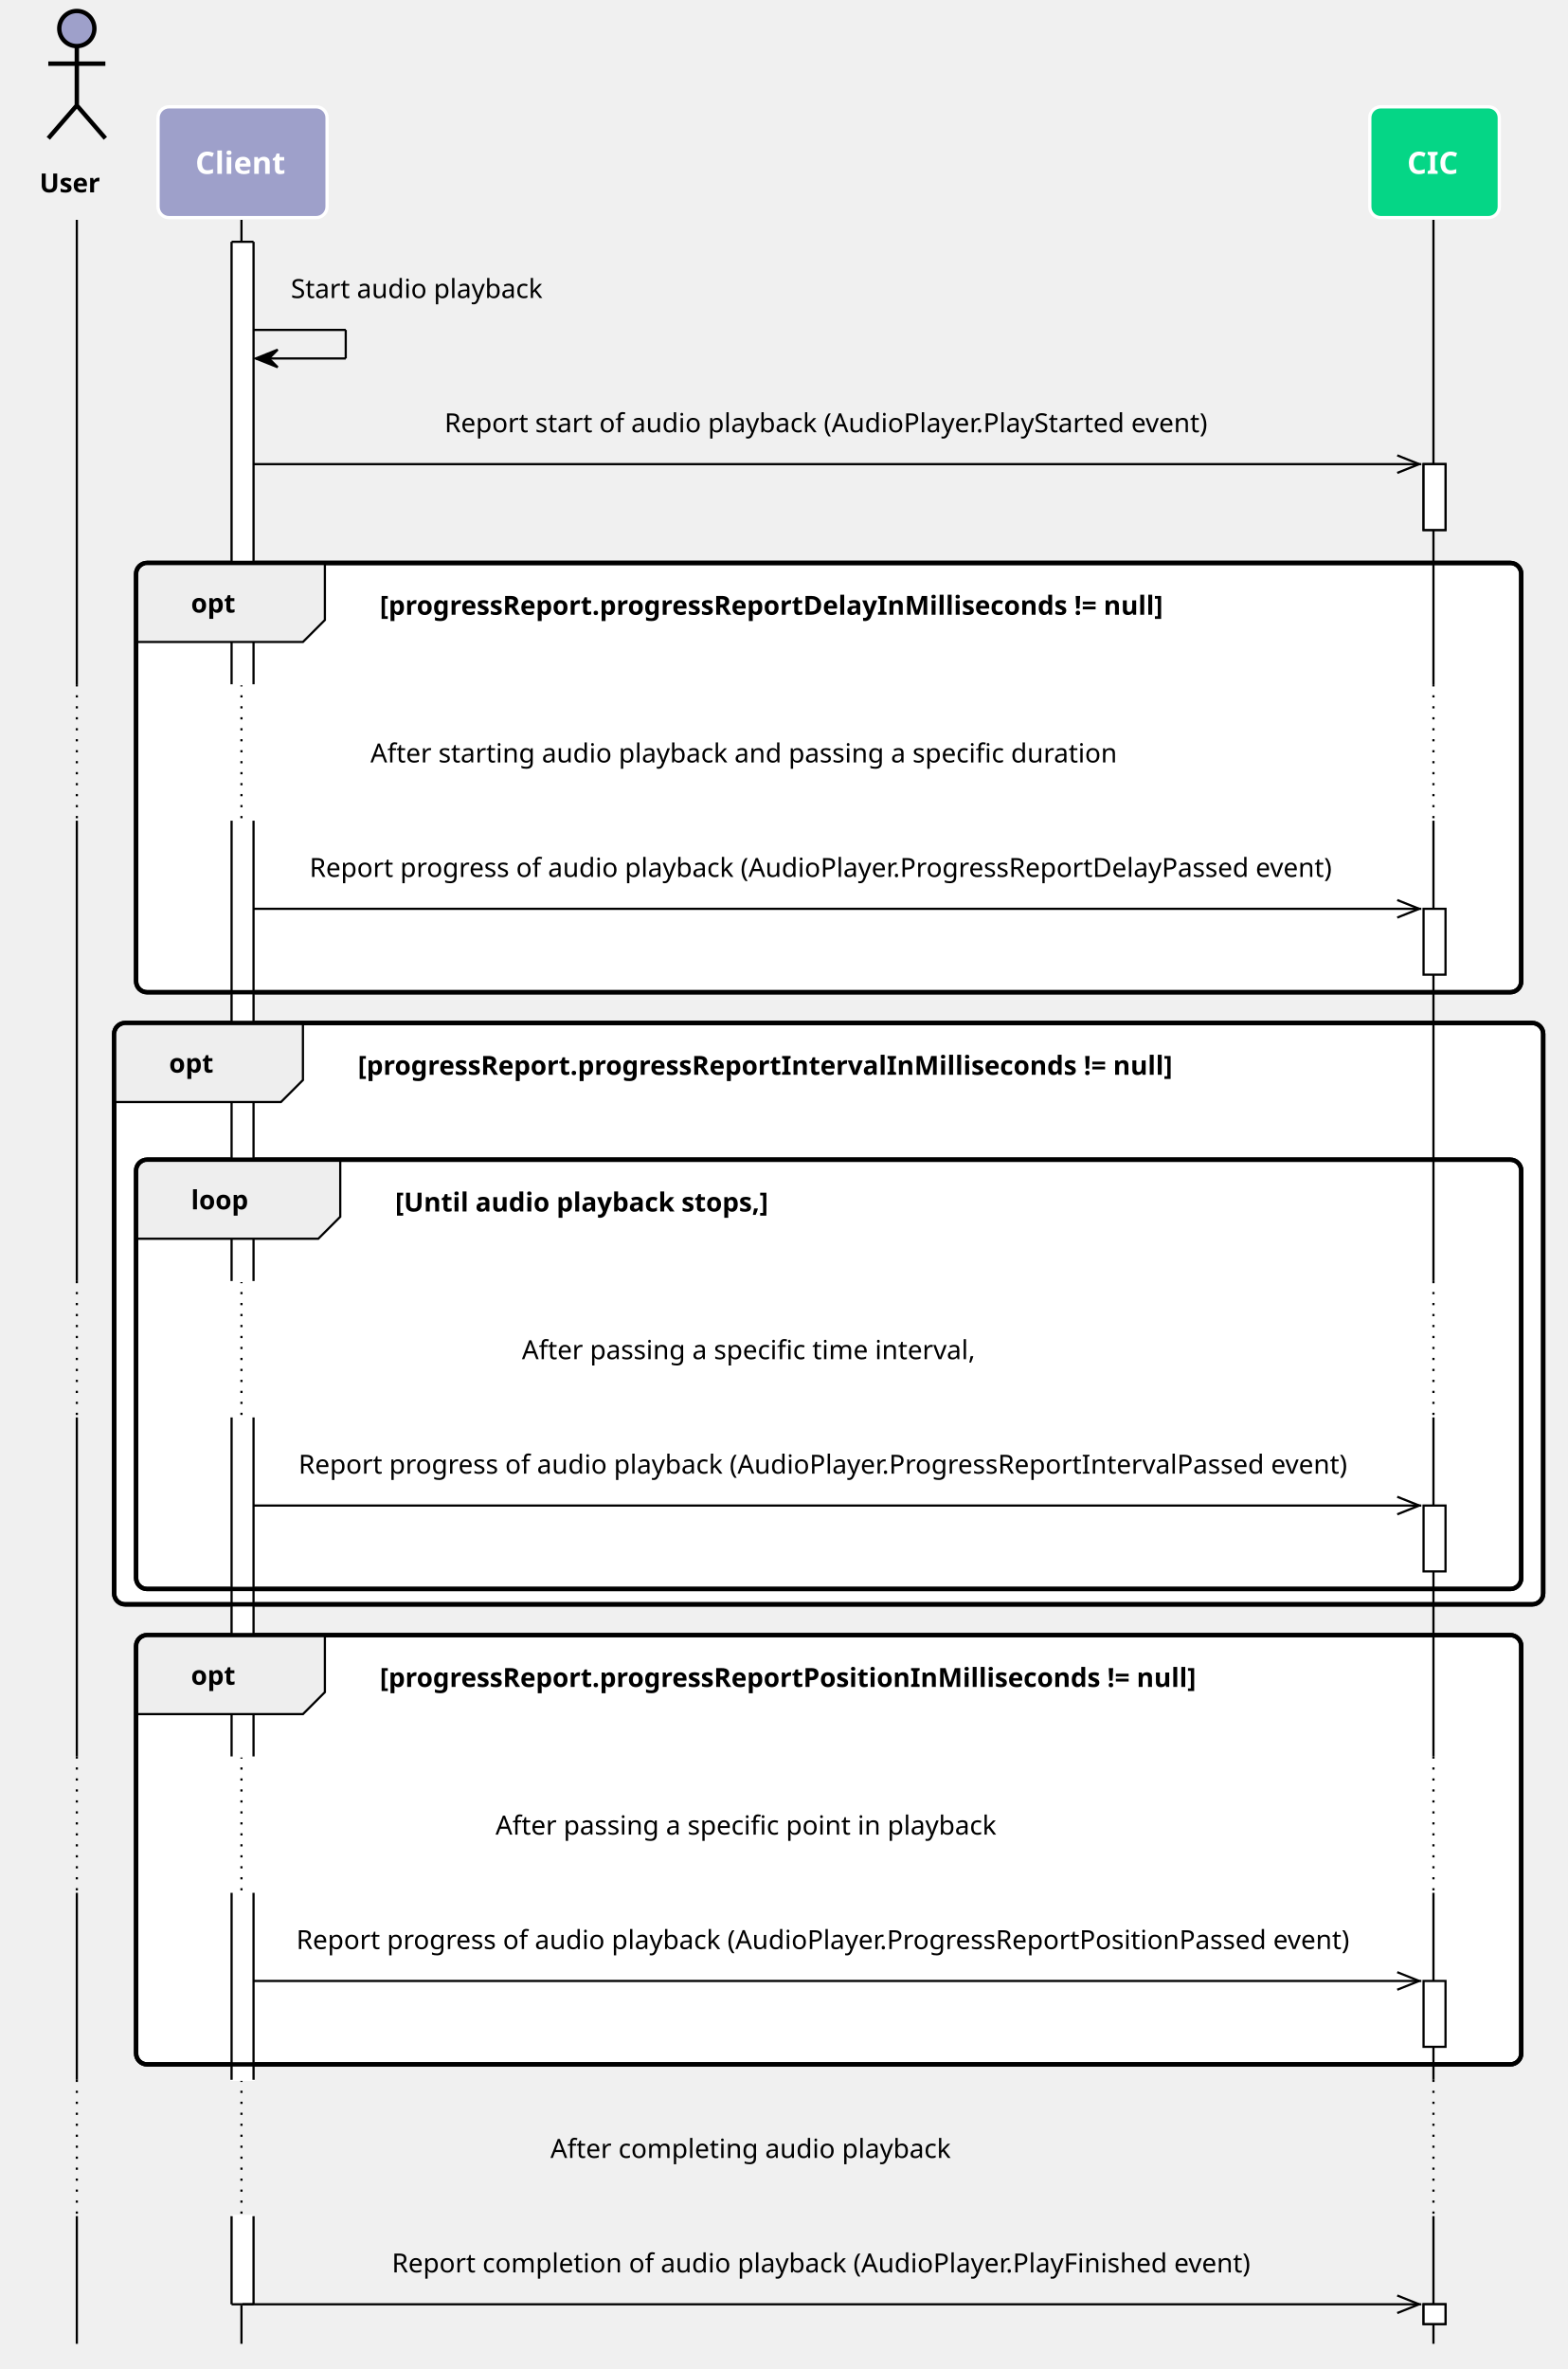
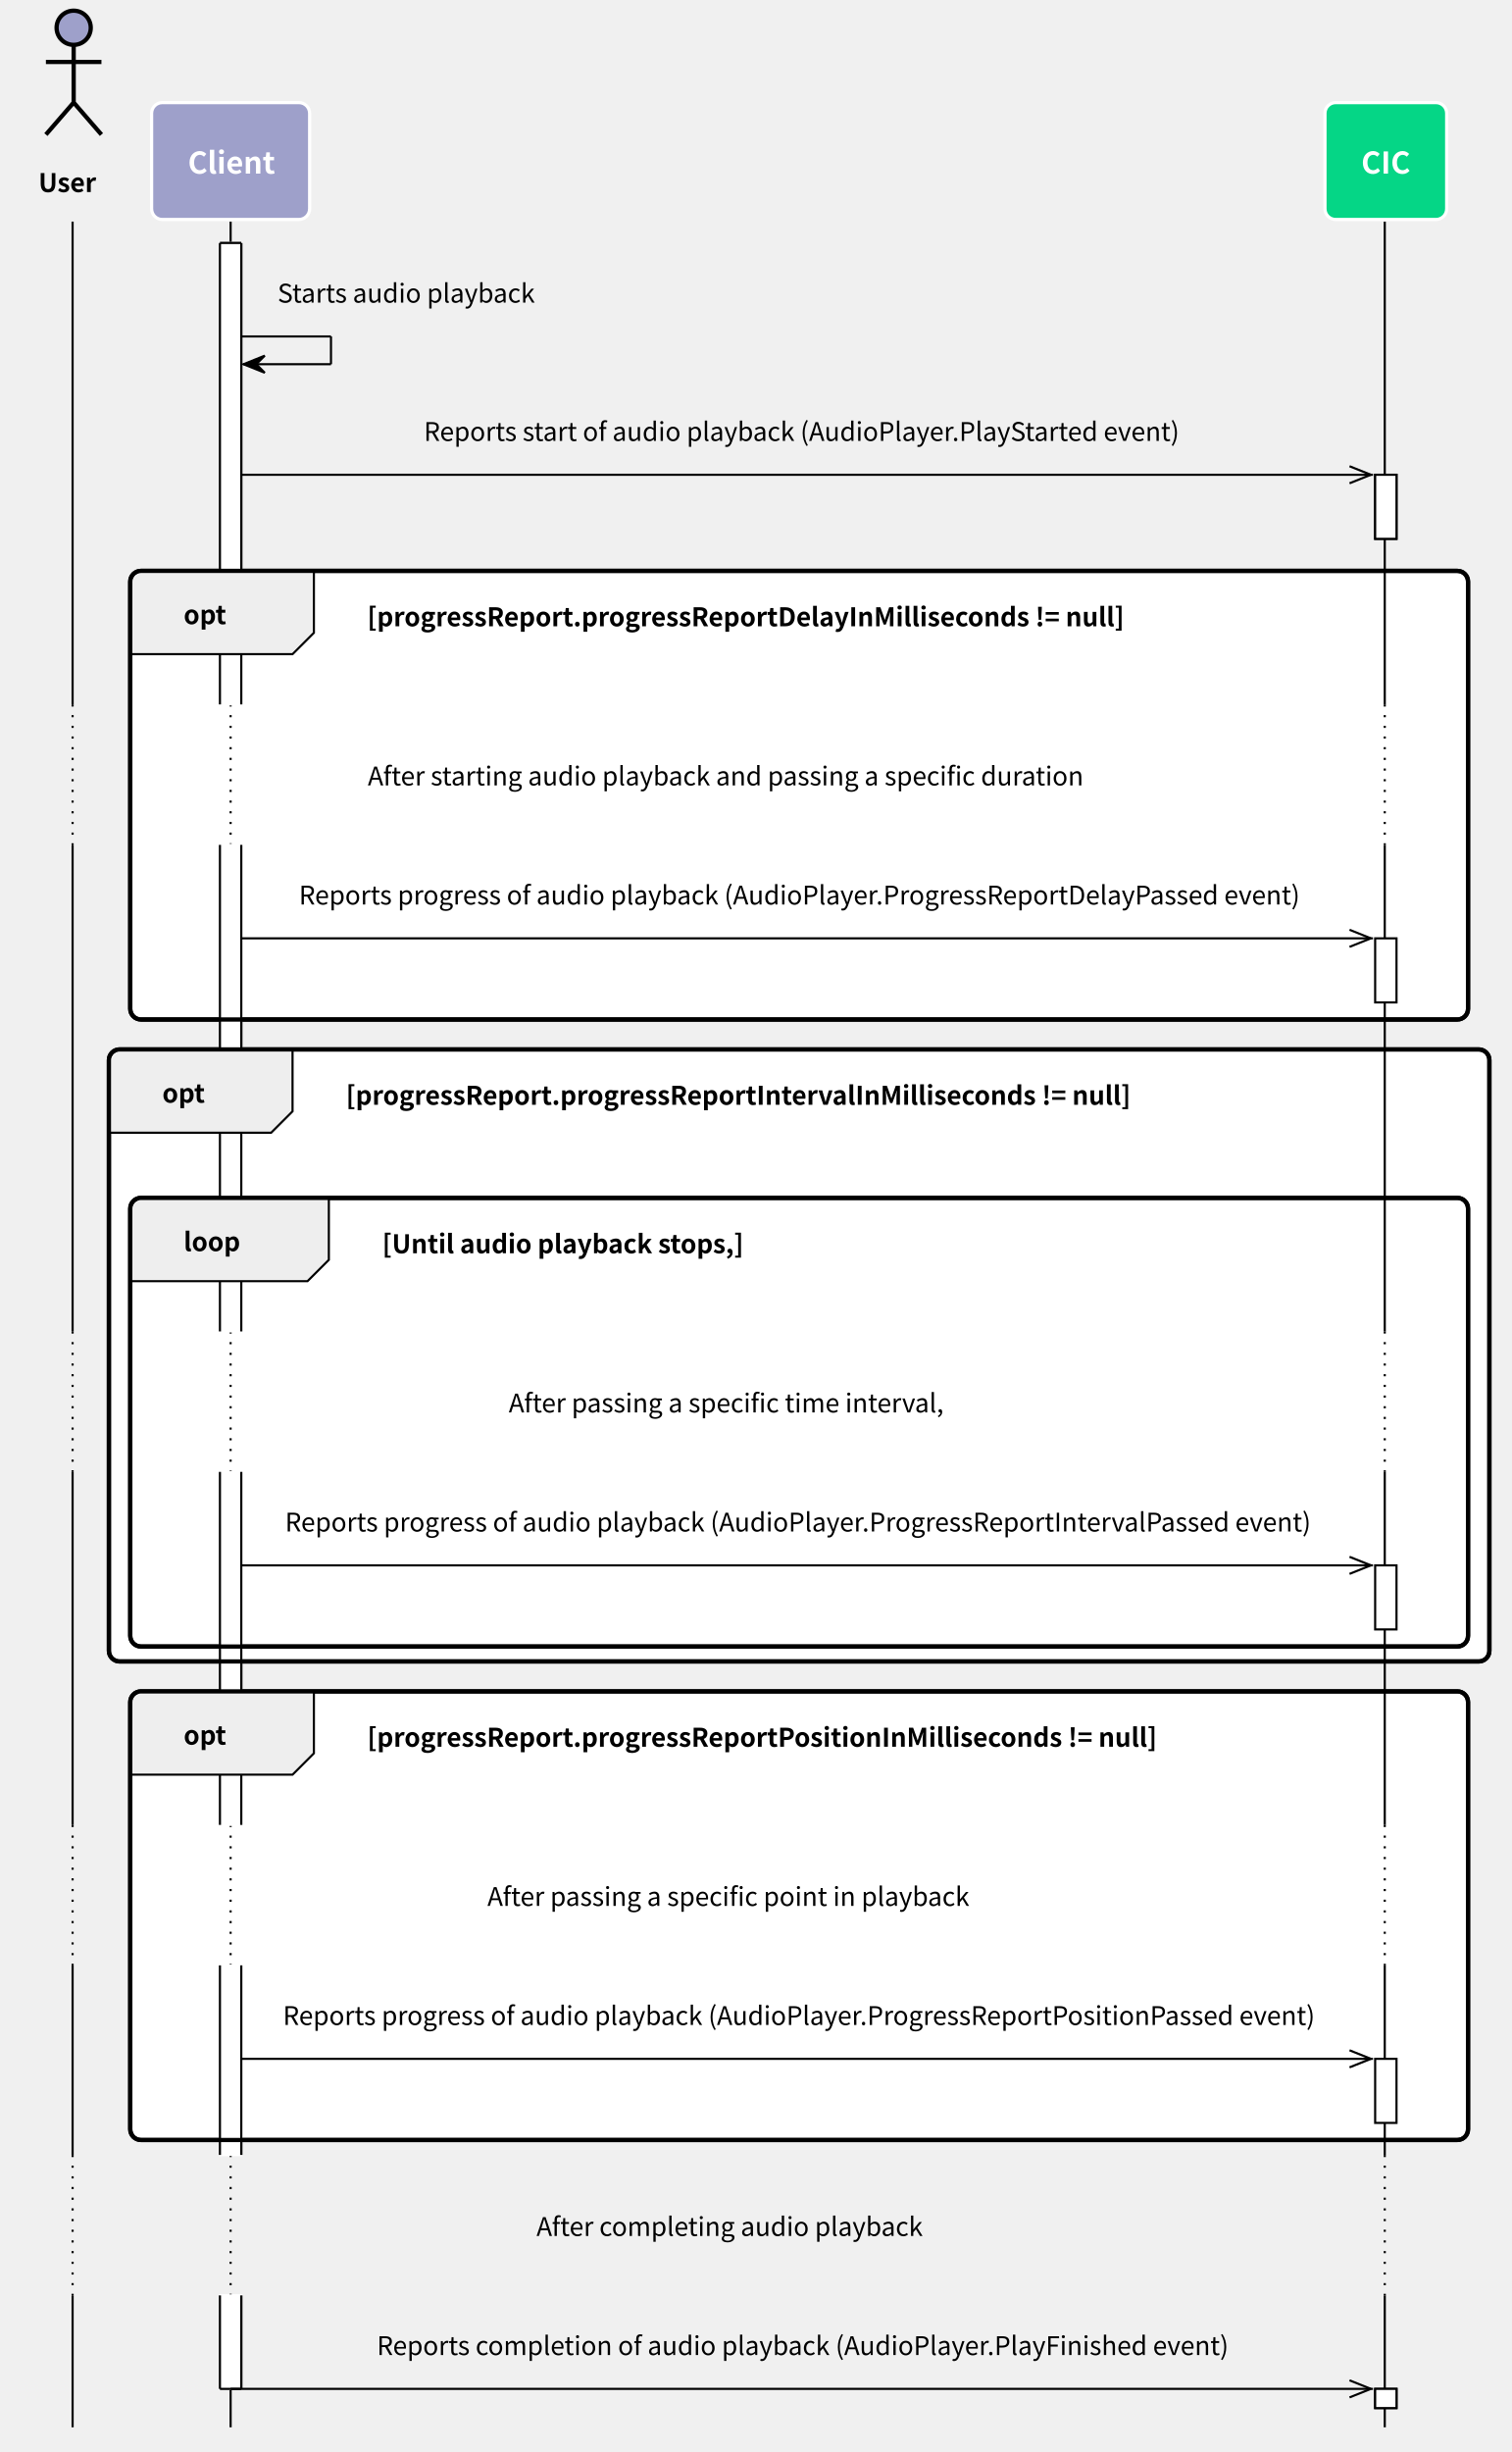
- <svg xmlns="http://www.w3.org/2000/svg" contentScriptType="application/ecmascript" contentStyleType="text/css" height="1079px" preserveAspectRatio="none" style="width:714px;height:1079px;" version="1.1" viewBox="0 0 714 1079" width="714px" zoomAndPan="magnify">
+ <svg xmlns="http://www.w3.org/2000/svg" contentScriptType="application/ecmascript" contentStyleType="text/css" height="1148px" preserveAspectRatio="none" style="width:708px;height:1148px;" version="1.1" viewBox="0 0 708 1148" width="708px" zoomAndPan="magnify">
  <defs />
  <g>
-     <rect fill="#FFFFFF" height="201.531" style="stroke: #FFFFFF; stroke-width: 1.0;" width="10" x="105.5" y="110.133" />
-     <line style="stroke: #000000; stroke-width: 1.0;" x1="105.5" x2="105.5" y1="110.133" y2="311.664" />
-     <line style="stroke: #000000; stroke-width: 1.0;" x1="115.5" x2="115.5" y1="110.133" y2="311.664" />
-     <line style="stroke: #000000; stroke-width: 1.0;" x1="105.5" x2="115.5" y1="110.133" y2="110.133" />
-     <rect fill="#FFFFFF" height="209.664" style="stroke: #FFFFFF; stroke-width: 1.0;" width="10" x="105.5" y="373.797" />
-     <line style="stroke: #000000; stroke-width: 1.0;" x1="105.5" x2="105.5" y1="373.797" y2="583.461" />
-     <line style="stroke: #000000; stroke-width: 1.0;" x1="115.5" x2="115.5" y1="373.797" y2="583.461" />
-     <rect fill="#FFFFFF" height="154.398" style="stroke: #FFFFFF; stroke-width: 1.0;" width="10" x="105.5" y="645.594" />
-     <line style="stroke: #000000; stroke-width: 1.0;" x1="105.5" x2="105.5" y1="645.594" y2="799.992" />
-     <line style="stroke: #000000; stroke-width: 1.0;" x1="115.5" x2="115.5" y1="645.594" y2="799.992" />
-     <rect fill="#FFFFFF" height="85.133" style="stroke: #FFFFFF; stroke-width: 1.0;" width="10" x="105.5" y="862.125" />
-     <line style="stroke: #000000; stroke-width: 1.0;" x1="105.5" x2="105.5" y1="862.125" y2="947.258" />
-     <line style="stroke: #000000; stroke-width: 1.0;" x1="115.5" x2="115.5" y1="862.125" y2="947.258" />
-     <rect fill="#FFFFFF" height="40.133" style="stroke: #FFFFFF; stroke-width: 1.0;" width="10" x="105.5" y="1009.391" />
-     <line style="stroke: #000000; stroke-width: 1.0;" x1="105.5" x2="105.5" y1="1009.391" y2="1049.523" />
-     <line style="stroke: #000000; stroke-width: 1.0;" x1="115.5" x2="115.5" y1="1009.391" y2="1049.523" />
-     <line style="stroke: #000000; stroke-width: 1.0;" x1="105.5" x2="115.5" y1="1049.523" y2="1049.523" />
-     <rect fill="#FFFFFF" height="30" style="stroke: #000000; stroke-width: 1.0;" width="10" x="648.5" y="211.398" />
-     <rect fill="#FFFFFF" height="30" style="stroke: #000000; stroke-width: 1.0;" width="10" x="648.5" y="413.93" />
-     <rect fill="#FFFFFF" height="30" style="stroke: #000000; stroke-width: 1.0;" width="10" x="648.5" y="685.727" />
-     <rect fill="#FFFFFF" height="30" style="stroke: #000000; stroke-width: 1.0;" width="10" x="648.5" y="902.258" />
-     <rect fill="#FFFFFF" height="9" style="stroke: #000000; stroke-width: 1.0;" width="10" x="648.5" y="1049.523" />
-     <rect fill="#FFFFFF" height="195.531" rx="5" ry="5" style="stroke: #000000; stroke-width: 2.0;" width="631" x="62" y="256.398" />
-     <rect fill="#FFFFFF" height="264.797" rx="5" ry="5" style="stroke: #000000; stroke-width: 2.0;" width="651" x="52" y="465.93" />
-     <rect fill="#FFFFFF" height="195.531" rx="5" ry="5" style="stroke: #000000; stroke-width: 2.0;" width="631" x="62" y="528.195" />
-     <rect fill="#FFFFFF" height="195.531" rx="5" ry="5" style="stroke: #000000; stroke-width: 2.0;" width="631" x="62" y="744.727" />
-     <line style="stroke: #000000; stroke-width: 1.0;" x1="35" x2="35" y1="100.133" y2="311.664" />
-     <line style="stroke: #000000; stroke-width: 1.0; stroke-dasharray: 1.0,4.0;" x1="35" x2="35" y1="311.664" y2="373.797" />
-     <line style="stroke: #000000; stroke-width: 1.0;" x1="35" x2="35" y1="373.797" y2="583.461" />
-     <line style="stroke: #000000; stroke-width: 1.0; stroke-dasharray: 1.0,4.0;" x1="35" x2="35" y1="583.461" y2="645.594" />
-     <line style="stroke: #000000; stroke-width: 1.0;" x1="35" x2="35" y1="645.594" y2="799.992" />
-     <line style="stroke: #000000; stroke-width: 1.0; stroke-dasharray: 1.0,4.0;" x1="35" x2="35" y1="799.992" y2="862.125" />
-     <line style="stroke: #000000; stroke-width: 1.0;" x1="35" x2="35" y1="862.125" y2="947.258" />
-     <line style="stroke: #000000; stroke-width: 1.0; stroke-dasharray: 1.0,4.0;" x1="35" x2="35" y1="947.258" y2="1009.391" />
-     <line style="stroke: #000000; stroke-width: 1.0;" x1="35" x2="35" y1="1009.391" y2="1067.523" />
-     <line style="stroke: #000000; stroke-width: 1.0;" x1="110" x2="110" y1="100.133" y2="311.664" />
-     <line style="stroke: #000000; stroke-width: 1.0; stroke-dasharray: 1.0,4.0;" x1="110" x2="110" y1="311.664" y2="373.797" />
-     <line style="stroke: #000000; stroke-width: 1.0;" x1="110" x2="110" y1="373.797" y2="583.461" />
-     <line style="stroke: #000000; stroke-width: 1.0; stroke-dasharray: 1.0,4.0;" x1="110" x2="110" y1="583.461" y2="645.594" />
-     <line style="stroke: #000000; stroke-width: 1.0;" x1="110" x2="110" y1="645.594" y2="799.992" />
-     <line style="stroke: #000000; stroke-width: 1.0; stroke-dasharray: 1.0,4.0;" x1="110" x2="110" y1="799.992" y2="862.125" />
-     <line style="stroke: #000000; stroke-width: 1.0;" x1="110" x2="110" y1="862.125" y2="947.258" />
-     <line style="stroke: #000000; stroke-width: 1.0; stroke-dasharray: 1.0,4.0;" x1="110" x2="110" y1="947.258" y2="1009.391" />
-     <line style="stroke: #000000; stroke-width: 1.0;" x1="110" x2="110" y1="1009.391" y2="1067.523" />
-     <line style="stroke: #000000; stroke-width: 1.0;" x1="653" x2="653" y1="100.133" y2="311.664" />
-     <line style="stroke: #000000; stroke-width: 1.0; stroke-dasharray: 1.0,4.0;" x1="653" x2="653" y1="311.664" y2="373.797" />
-     <line style="stroke: #000000; stroke-width: 1.0;" x1="653" x2="653" y1="373.797" y2="583.461" />
-     <line style="stroke: #000000; stroke-width: 1.0; stroke-dasharray: 1.0,4.0;" x1="653" x2="653" y1="583.461" y2="645.594" />
-     <line style="stroke: #000000; stroke-width: 1.0;" x1="653" x2="653" y1="645.594" y2="799.992" />
-     <line style="stroke: #000000; stroke-width: 1.0; stroke-dasharray: 1.0,4.0;" x1="653" x2="653" y1="799.992" y2="862.125" />
-     <line style="stroke: #000000; stroke-width: 1.0;" x1="653" x2="653" y1="862.125" y2="947.258" />
-     <line style="stroke: #000000; stroke-width: 1.0; stroke-dasharray: 1.0,4.0;" x1="653" x2="653" y1="947.258" y2="1009.391" />
-     <line style="stroke: #000000; stroke-width: 1.0;" x1="653" x2="653" y1="1009.391" y2="1067.523" />
-     <text fill="#000000" font-family="sans-serif" font-size="12" font-weight="bold" lengthAdjust="spacingAndGlyphs" textLength="28" x="18" y="87.602">User</text>
-     <ellipse cx="35" cy="13" fill="#9EA0CA" rx="8" ry="8" style="stroke: #000000; stroke-width: 2.0;" />
-     <path d="M35,21 L35,48 M22,29 L48,29 M35,48 L22,63 M35,48 L48,63 " fill="none" style="stroke: #000000; stroke-width: 2.0;" />
-     <rect fill="#9EA0CA" height="50.488" rx="5" ry="5" style="stroke: #FFFFFF; stroke-width: 1.5;" width="77" x="72" y="48.645" />
-     <text fill="#FFFFFF" font-family="sans-serif" font-size="14" font-weight="bold" lengthAdjust="spacingAndGlyphs" textLength="43" x="89" y="79.18">Client</text>
-     <rect fill="#05D686" height="50.488" rx="5" ry="5" style="stroke: #FFFFFF; stroke-width: 1.5;" width="59" x="624" y="48.645" />
-     <text fill="#FFFFFF" font-family="sans-serif" font-size="14" font-weight="bold" lengthAdjust="spacingAndGlyphs" textLength="25" x="641" y="79.18">CIC</text>
-     <rect fill="#FFFFFF" height="201.531" style="stroke: #FFFFFF; stroke-width: 1.0;" width="10" x="105.5" y="110.133" />
-     <line style="stroke: #000000; stroke-width: 1.0;" x1="105.5" x2="105.5" y1="110.133" y2="311.664" />
-     <line style="stroke: #000000; stroke-width: 1.0;" x1="115.5" x2="115.5" y1="110.133" y2="311.664" />
-     <line style="stroke: #000000; stroke-width: 1.0;" x1="105.5" x2="115.5" y1="110.133" y2="110.133" />
-     <rect fill="#FFFFFF" height="209.664" style="stroke: #FFFFFF; stroke-width: 1.0;" width="10" x="105.5" y="373.797" />
-     <line style="stroke: #000000; stroke-width: 1.0;" x1="105.5" x2="105.5" y1="373.797" y2="583.461" />
-     <line style="stroke: #000000; stroke-width: 1.0;" x1="115.5" x2="115.5" y1="373.797" y2="583.461" />
-     <rect fill="#FFFFFF" height="154.398" style="stroke: #FFFFFF; stroke-width: 1.0;" width="10" x="105.5" y="645.594" />
-     <line style="stroke: #000000; stroke-width: 1.0;" x1="105.5" x2="105.5" y1="645.594" y2="799.992" />
-     <line style="stroke: #000000; stroke-width: 1.0;" x1="115.5" x2="115.5" y1="645.594" y2="799.992" />
-     <rect fill="#FFFFFF" height="85.133" style="stroke: #FFFFFF; stroke-width: 1.0;" width="10" x="105.5" y="862.125" />
-     <line style="stroke: #000000; stroke-width: 1.0;" x1="105.5" x2="105.5" y1="862.125" y2="947.258" />
-     <line style="stroke: #000000; stroke-width: 1.0;" x1="115.5" x2="115.5" y1="862.125" y2="947.258" />
-     <rect fill="#FFFFFF" height="40.133" style="stroke: #FFFFFF; stroke-width: 1.0;" width="10" x="105.5" y="1009.391" />
-     <line style="stroke: #000000; stroke-width: 1.0;" x1="105.5" x2="105.5" y1="1009.391" y2="1049.523" />
-     <line style="stroke: #000000; stroke-width: 1.0;" x1="115.5" x2="115.5" y1="1009.391" y2="1049.523" />
-     <line style="stroke: #000000; stroke-width: 1.0;" x1="105.5" x2="115.5" y1="1049.523" y2="1049.523" />
-     <rect fill="#FFFFFF" height="30" style="stroke: #000000; stroke-width: 1.0;" width="10" x="648.5" y="211.398" />
-     <rect fill="#FFFFFF" height="30" style="stroke: #000000; stroke-width: 1.0;" width="10" x="648.5" y="413.93" />
-     <rect fill="#FFFFFF" height="30" style="stroke: #000000; stroke-width: 1.0;" width="10" x="648.5" y="685.727" />
-     <rect fill="#FFFFFF" height="30" style="stroke: #000000; stroke-width: 1.0;" width="10" x="648.5" y="902.258" />
-     <rect fill="#FFFFFF" height="9" style="stroke: #000000; stroke-width: 1.0;" width="10" x="648.5" y="1049.523" />
-     <line style="stroke: #000000; stroke-width: 1.0;" x1="115.5" x2="157.5" y1="150.266" y2="150.266" />
-     <line style="stroke: #000000; stroke-width: 1.0;" x1="157.5" x2="157.5" y1="150.266" y2="163.266" />
-     <line style="stroke: #000000; stroke-width: 1.0;" x1="116.5" x2="157.5" y1="163.266" y2="163.266" />
-     <polygon fill="#000000" points="126.5,159.266,116.5,163.266,126.5,167.266,122.5,163.266" style="stroke: #000000; stroke-width: 1.0;" />
-     <text fill="#000000" font-family="sans-serif" font-size="12" lengthAdjust="spacingAndGlyphs" textLength="118" x="132.5" y="135.734">Start audio playback</text>
-     <line style="stroke: #000000; stroke-width: 1.0;" x1="646.5" x2="636.5" y1="211.398" y2="207.398" />
-     <line style="stroke: #000000; stroke-width: 1.0;" x1="646.5" x2="636.5" y1="211.398" y2="215.398" />
-     <line style="stroke: #000000; stroke-width: 1.0;" x1="115.5" x2="647.5" y1="211.398" y2="211.398" />
-     <text fill="#000000" font-family="sans-serif" font-size="12" lengthAdjust="spacingAndGlyphs" textLength="359" x="202.5" y="196.867">Report start of audio playback (AudioPlayer.PlayStarted event)</text>
-     <path d="M67,256.398 L148,256.398 L148,282.398 L138,292.398 L62,292.398 L62,261.398 " fill="#EEEEEE" style="stroke: #000000; stroke-width: 1.0;" />
-     <rect fill="none" height="195.531" rx="5" ry="5" style="stroke: #000000; stroke-width: 2.0;" width="631" x="62" y="256.398" />
-     <text fill="#000000" font-family="sans-serif" font-size="12" font-weight="bold" lengthAdjust="spacingAndGlyphs" textLength="21" x="87" y="279">opt</text>
-     <text fill="#000000" font-family="sans-serif" font-size="12" font-weight="bold" lengthAdjust="spacingAndGlyphs" textLength="374" x="173" y="280">[progressReport.progressReportDelayInMilliseconds != null]</text>
-     <text fill="#000000" font-family="sans-serif" font-size="12" lengthAdjust="spacingAndGlyphs" textLength="351" x="168.75" y="347.266">After starting audio playback and passing a specific duration</text>
-     <line style="stroke: #000000; stroke-width: 1.0;" x1="646.5" x2="636.5" y1="413.93" y2="409.93" />
-     <line style="stroke: #000000; stroke-width: 1.0;" x1="646.5" x2="636.5" y1="413.93" y2="417.93" />
-     <line style="stroke: #000000; stroke-width: 1.0;" x1="115.5" x2="647.5" y1="413.93" y2="413.93" />
-     <text fill="#000000" font-family="sans-serif" font-size="12" lengthAdjust="spacingAndGlyphs" textLength="482" x="141" y="399.398">Report progress of audio playback (AudioPlayer.ProgressReportDelayPassed event)</text>
-     <path d="M57,465.93 L138,465.93 L138,491.93 L128,501.93 L52,501.93 L52,470.93 " fill="#EEEEEE" style="stroke: #000000; stroke-width: 1.0;" />
-     <rect fill="none" height="264.797" rx="5" ry="5" style="stroke: #000000; stroke-width: 2.0;" width="651" x="52" y="465.93" />
-     <text fill="#000000" font-family="sans-serif" font-size="12" font-weight="bold" lengthAdjust="spacingAndGlyphs" textLength="21" x="77" y="488.531">opt</text>
-     <text fill="#000000" font-family="sans-serif" font-size="12" font-weight="bold" lengthAdjust="spacingAndGlyphs" textLength="386" x="163" y="489.531">[progressReport.progressReportIntervalInMilliseconds != null]</text>
-     <path d="M67,528.195 L155,528.195 L155,554.195 L145,564.195 L62,564.195 L62,533.195 " fill="#EEEEEE" style="stroke: #000000; stroke-width: 1.0;" />
-     <rect fill="none" height="195.531" rx="5" ry="5" style="stroke: #000000; stroke-width: 2.0;" width="631" x="62" y="528.195" />
-     <text fill="#000000" font-family="sans-serif" font-size="12" font-weight="bold" lengthAdjust="spacingAndGlyphs" textLength="28" x="87" y="550.797">loop</text>
-     <text fill="#000000" font-family="sans-serif" font-size="12" font-weight="bold" lengthAdjust="spacingAndGlyphs" textLength="178" x="180" y="551.797">[Until audio playback stops,]</text>
-     <text fill="#000000" font-family="sans-serif" font-size="12" lengthAdjust="spacingAndGlyphs" textLength="213" x="237.75" y="619.062">After passing a specific time interval,</text>
-     <line style="stroke: #000000; stroke-width: 1.0;" x1="646.5" x2="636.5" y1="685.727" y2="681.727" />
-     <line style="stroke: #000000; stroke-width: 1.0;" x1="646.5" x2="636.5" y1="685.727" y2="689.727" />
-     <line style="stroke: #000000; stroke-width: 1.0;" x1="115.5" x2="647.5" y1="685.727" y2="685.727" />
-     <text fill="#000000" font-family="sans-serif" font-size="12" lengthAdjust="spacingAndGlyphs" textLength="492" x="136" y="671.195">Report progress of audio playback (AudioPlayer.ProgressReportIntervalPassed event)</text>
-     <path d="M67,744.727 L148,744.727 L148,770.727 L138,780.727 L62,780.727 L62,749.727 " fill="#EEEEEE" style="stroke: #000000; stroke-width: 1.0;" />
-     <rect fill="none" height="195.531" rx="5" ry="5" style="stroke: #000000; stroke-width: 2.0;" width="631" x="62" y="744.727" />
-     <text fill="#000000" font-family="sans-serif" font-size="12" font-weight="bold" lengthAdjust="spacingAndGlyphs" textLength="21" x="87" y="767.328">opt</text>
-     <text fill="#000000" font-family="sans-serif" font-size="12" font-weight="bold" lengthAdjust="spacingAndGlyphs" textLength="390" x="173" y="768.328">[progressReport.progressReportPositionInMilliseconds != null]</text>
-     <text fill="#000000" font-family="sans-serif" font-size="12" lengthAdjust="spacingAndGlyphs" textLength="237" x="225.75" y="835.594">After passing a specific point in playback</text>
-     <line style="stroke: #000000; stroke-width: 1.0;" x1="646.5" x2="636.5" y1="902.258" y2="898.258" />
-     <line style="stroke: #000000; stroke-width: 1.0;" x1="646.5" x2="636.5" y1="902.258" y2="906.258" />
-     <line style="stroke: #000000; stroke-width: 1.0;" x1="115.5" x2="647.5" y1="902.258" y2="902.258" />
-     <text fill="#000000" font-family="sans-serif" font-size="12" lengthAdjust="spacingAndGlyphs" textLength="494" x="135" y="887.727">Report progress of audio playback (AudioPlayer.ProgressReportPositionPassed event)</text>
-     <text fill="#000000" font-family="sans-serif" font-size="12" lengthAdjust="spacingAndGlyphs" textLength="187" x="250.75" y="982.859">After completing audio playback</text>
-     <line style="stroke: #000000; stroke-width: 1.0;" x1="646.5" x2="636.5" y1="1049.523" y2="1045.523" />
-     <line style="stroke: #000000; stroke-width: 1.0;" x1="646.5" x2="636.5" y1="1049.523" y2="1053.523" />
-     <line style="stroke: #000000; stroke-width: 1.0;" x1="110.5" x2="647.5" y1="1049.523" y2="1049.523" />
-     <text fill="#000000" font-family="sans-serif" font-size="12" lengthAdjust="spacingAndGlyphs" textLength="402" x="178.5" y="1034.992">Report completion of audio playback (AudioPlayer.PlayFinished event)</text>
+     <rect fill="#FFFFFF" height="216.04" style="stroke: #FFFFFF; stroke-width: 1.0;" width="10" x="103" y="113.76" />
+     <line style="stroke: #000000; stroke-width: 1.0;" x1="103" x2="103" y1="113.76" y2="329.8" />
+     <line style="stroke: #000000; stroke-width: 1.0;" x1="113" x2="113" y1="113.76" y2="329.8" />
+     <line style="stroke: #000000; stroke-width: 1.0;" x1="103" x2="113" y1="113.76" y2="113.76" />
+     <rect fill="#FFFFFF" height="227.8" style="stroke: #FFFFFF; stroke-width: 1.0;" width="10" x="103" y="395.56" />
+     <line style="stroke: #000000; stroke-width: 1.0;" x1="103" x2="103" y1="395.56" y2="623.36" />
+     <line style="stroke: #000000; stroke-width: 1.0;" x1="113" x2="113" y1="395.56" y2="623.36" />
+     <rect fill="#FFFFFF" height="165.28" style="stroke: #FFFFFF; stroke-width: 1.0;" width="10" x="103" y="689.12" />
+     <line style="stroke: #000000; stroke-width: 1.0;" x1="103" x2="103" y1="689.12" y2="854.4" />
+     <line style="stroke: #000000; stroke-width: 1.0;" x1="113" x2="113" y1="689.12" y2="854.4" />
+     <rect fill="#FFFFFF" height="88.76" style="stroke: #FFFFFF; stroke-width: 1.0;" width="10" x="103" y="920.16" />
+     <line style="stroke: #000000; stroke-width: 1.0;" x1="103" x2="103" y1="920.16" y2="1008.92" />
+     <line style="stroke: #000000; stroke-width: 1.0;" x1="113" x2="113" y1="920.16" y2="1008.92" />
+     <rect fill="#FFFFFF" height="43.76" style="stroke: #FFFFFF; stroke-width: 1.0;" width="10" x="103" y="1074.68" />
+     <line style="stroke: #000000; stroke-width: 1.0;" x1="103" x2="103" y1="1074.68" y2="1118.44" />
+     <line style="stroke: #000000; stroke-width: 1.0;" x1="113" x2="113" y1="1074.68" y2="1118.44" />
+     <line style="stroke: #000000; stroke-width: 1.0;" x1="103" x2="113" y1="1118.44" y2="1118.44" />
+     <rect fill="#FFFFFF" height="30" style="stroke: #000000; stroke-width: 1.0;" width="10" x="644" y="222.28" />
+     <rect fill="#FFFFFF" height="30" style="stroke: #000000; stroke-width: 1.0;" width="10" x="644" y="439.32" />
+     <rect fill="#FFFFFF" height="30" style="stroke: #000000; stroke-width: 1.0;" width="10" x="644" y="732.88" />
+     <rect fill="#FFFFFF" height="30" style="stroke: #000000; stroke-width: 1.0;" width="10" x="644" y="963.92" />
+     <rect fill="#FFFFFF" height="9" style="stroke: #000000; stroke-width: 1.0;" width="10" x="644" y="1118.44" />
+     <rect fill="#FFFFFF" height="210.04" rx="5" ry="5" style="stroke: #000000; stroke-width: 2.0;" width="626.5" x="61" y="267.28" />
+     <rect fill="#FFFFFF" height="286.56" rx="5" ry="5" style="stroke: #000000; stroke-width: 2.0;" width="646.5" x="51" y="491.32" />
+     <rect fill="#FFFFFF" height="210.04" rx="5" ry="5" style="stroke: #000000; stroke-width: 2.0;" width="626.5" x="61" y="560.84" />
+     <rect fill="#FFFFFF" height="210.04" rx="5" ry="5" style="stroke: #000000; stroke-width: 2.0;" width="626.5" x="61" y="791.88" />
+     <line style="stroke: #000000; stroke-width: 1.0;" x1="34" x2="34" y1="103.76" y2="329.8" />
+     <line style="stroke: #000000; stroke-width: 1.0; stroke-dasharray: 1.0,4.0;" x1="34" x2="34" y1="329.8" y2="395.56" />
+     <line style="stroke: #000000; stroke-width: 1.0;" x1="34" x2="34" y1="395.56" y2="623.36" />
+     <line style="stroke: #000000; stroke-width: 1.0; stroke-dasharray: 1.0,4.0;" x1="34" x2="34" y1="623.36" y2="689.12" />
+     <line style="stroke: #000000; stroke-width: 1.0;" x1="34" x2="34" y1="689.12" y2="854.4" />
+     <line style="stroke: #000000; stroke-width: 1.0; stroke-dasharray: 1.0,4.0;" x1="34" x2="34" y1="854.4" y2="920.16" />
+     <line style="stroke: #000000; stroke-width: 1.0;" x1="34" x2="34" y1="920.16" y2="1008.92" />
+     <line style="stroke: #000000; stroke-width: 1.0; stroke-dasharray: 1.0,4.0;" x1="34" x2="34" y1="1008.92" y2="1074.68" />
+     <line style="stroke: #000000; stroke-width: 1.0;" x1="34" x2="34" y1="1074.68" y2="1136.44" />
+     <line style="stroke: #000000; stroke-width: 1.0;" x1="108" x2="108" y1="103.76" y2="329.8" />
+     <line style="stroke: #000000; stroke-width: 1.0; stroke-dasharray: 1.0,4.0;" x1="108" x2="108" y1="329.8" y2="395.56" />
+     <line style="stroke: #000000; stroke-width: 1.0;" x1="108" x2="108" y1="395.56" y2="623.36" />
+     <line style="stroke: #000000; stroke-width: 1.0; stroke-dasharray: 1.0,4.0;" x1="108" x2="108" y1="623.36" y2="689.12" />
+     <line style="stroke: #000000; stroke-width: 1.0;" x1="108" x2="108" y1="689.12" y2="854.4" />
+     <line style="stroke: #000000; stroke-width: 1.0; stroke-dasharray: 1.0,4.0;" x1="108" x2="108" y1="854.4" y2="920.16" />
+     <line style="stroke: #000000; stroke-width: 1.0;" x1="108" x2="108" y1="920.16" y2="1008.92" />
+     <line style="stroke: #000000; stroke-width: 1.0; stroke-dasharray: 1.0,4.0;" x1="108" x2="108" y1="1008.92" y2="1074.68" />
+     <line style="stroke: #000000; stroke-width: 1.0;" x1="108" x2="108" y1="1074.68" y2="1136.44" />
+     <line style="stroke: #000000; stroke-width: 1.0;" x1="648.5" x2="648.5" y1="103.76" y2="329.8" />
+     <line style="stroke: #000000; stroke-width: 1.0; stroke-dasharray: 1.0,4.0;" x1="648.5" x2="648.5" y1="329.8" y2="395.56" />
+     <line style="stroke: #000000; stroke-width: 1.0;" x1="648.5" x2="648.5" y1="395.56" y2="623.36" />
+     <line style="stroke: #000000; stroke-width: 1.0; stroke-dasharray: 1.0,4.0;" x1="648.5" x2="648.5" y1="623.36" y2="689.12" />
+     <line style="stroke: #000000; stroke-width: 1.0;" x1="648.5" x2="648.5" y1="689.12" y2="854.4" />
+     <line style="stroke: #000000; stroke-width: 1.0; stroke-dasharray: 1.0,4.0;" x1="648.5" x2="648.5" y1="854.4" y2="920.16" />
+     <line style="stroke: #000000; stroke-width: 1.0;" x1="648.5" x2="648.5" y1="920.16" y2="1008.92" />
+     <line style="stroke: #000000; stroke-width: 1.0; stroke-dasharray: 1.0,4.0;" x1="648.5" x2="648.5" y1="1008.92" y2="1074.68" />
+     <line style="stroke: #000000; stroke-width: 1.0;" x1="648.5" x2="648.5" y1="1074.68" y2="1136.44" />
+     <text fill="#000000" font-family="Noto Sans CJK KR" font-size="12" font-weight="bold" lengthAdjust="spacingAndGlyphs" textLength="27" x="18" y="89.92">User</text>
+     <ellipse cx="34.5" cy="13" fill="#9EA0CA" rx="8" ry="8" style="stroke: #000000; stroke-width: 2.0;" />
+     <path d="M34.5,21 L34.5,48 M21.5,29 L47.5,29 M34.5,48 L21.5,63 M34.5,48 L47.5,63 " fill="none" style="stroke: #000000; stroke-width: 2.0;" />
+     <rect fill="#9EA0CA" height="54.72" rx="5" ry="5" style="stroke: #FFFFFF; stroke-width: 1.5;" width="74" x="71" y="48.04" />
+     <text fill="#FFFFFF" font-family="Noto Sans CJK KR" font-size="14" font-weight="bold" lengthAdjust="spacingAndGlyphs" textLength="40" x="88" y="81.28">Client</text>
+     <rect fill="#05D686" height="54.72" rx="5" ry="5" style="stroke: #FFFFFF; stroke-width: 1.5;" width="57" x="620.5" y="48.04" />
+     <text fill="#FFFFFF" font-family="Noto Sans CJK KR" font-size="14" font-weight="bold" lengthAdjust="spacingAndGlyphs" textLength="23" x="637.5" y="81.28">CIC</text>
+     <rect fill="#FFFFFF" height="216.04" style="stroke: #FFFFFF; stroke-width: 1.0;" width="10" x="103" y="113.76" />
+     <line style="stroke: #000000; stroke-width: 1.0;" x1="103" x2="103" y1="113.76" y2="329.8" />
+     <line style="stroke: #000000; stroke-width: 1.0;" x1="113" x2="113" y1="113.76" y2="329.8" />
+     <line style="stroke: #000000; stroke-width: 1.0;" x1="103" x2="113" y1="113.76" y2="113.76" />
+     <rect fill="#FFFFFF" height="227.8" style="stroke: #FFFFFF; stroke-width: 1.0;" width="10" x="103" y="395.56" />
+     <line style="stroke: #000000; stroke-width: 1.0;" x1="103" x2="103" y1="395.56" y2="623.36" />
+     <line style="stroke: #000000; stroke-width: 1.0;" x1="113" x2="113" y1="395.56" y2="623.36" />
+     <rect fill="#FFFFFF" height="165.28" style="stroke: #FFFFFF; stroke-width: 1.0;" width="10" x="103" y="689.12" />
+     <line style="stroke: #000000; stroke-width: 1.0;" x1="103" x2="103" y1="689.12" y2="854.4" />
+     <line style="stroke: #000000; stroke-width: 1.0;" x1="113" x2="113" y1="689.12" y2="854.4" />
+     <rect fill="#FFFFFF" height="88.76" style="stroke: #FFFFFF; stroke-width: 1.0;" width="10" x="103" y="920.16" />
+     <line style="stroke: #000000; stroke-width: 1.0;" x1="103" x2="103" y1="920.16" y2="1008.92" />
+     <line style="stroke: #000000; stroke-width: 1.0;" x1="113" x2="113" y1="920.16" y2="1008.92" />
+     <rect fill="#FFFFFF" height="43.76" style="stroke: #FFFFFF; stroke-width: 1.0;" width="10" x="103" y="1074.68" />
+     <line style="stroke: #000000; stroke-width: 1.0;" x1="103" x2="103" y1="1074.68" y2="1118.44" />
+     <line style="stroke: #000000; stroke-width: 1.0;" x1="113" x2="113" y1="1074.68" y2="1118.44" />
+     <line style="stroke: #000000; stroke-width: 1.0;" x1="103" x2="113" y1="1118.44" y2="1118.44" />
+     <rect fill="#FFFFFF" height="30" style="stroke: #000000; stroke-width: 1.0;" width="10" x="644" y="222.28" />
+     <rect fill="#FFFFFF" height="30" style="stroke: #000000; stroke-width: 1.0;" width="10" x="644" y="439.32" />
+     <rect fill="#FFFFFF" height="30" style="stroke: #000000; stroke-width: 1.0;" width="10" x="644" y="732.88" />
+     <rect fill="#FFFFFF" height="30" style="stroke: #000000; stroke-width: 1.0;" width="10" x="644" y="963.92" />
+     <rect fill="#FFFFFF" height="9" style="stroke: #000000; stroke-width: 1.0;" width="10" x="644" y="1118.44" />
+     <line style="stroke: #000000; stroke-width: 1.0;" x1="113" x2="155" y1="157.52" y2="157.52" />
+     <line style="stroke: #000000; stroke-width: 1.0;" x1="155" x2="155" y1="157.52" y2="170.52" />
+     <line style="stroke: #000000; stroke-width: 1.0;" x1="114" x2="155" y1="170.52" y2="170.52" />
+     <polygon fill="#000000" points="124,166.52,114,170.52,124,174.52,120,170.52" style="stroke: #000000; stroke-width: 1.0;" />
+     <text fill="#000000" font-family="Noto Sans CJK KR" font-size="12" lengthAdjust="spacingAndGlyphs" textLength="122" x="130" y="141.68">Starts audio playback</text>
+     <line style="stroke: #000000; stroke-width: 1.0;" x1="642" x2="632" y1="222.28" y2="218.28" />
+     <line style="stroke: #000000; stroke-width: 1.0;" x1="642" x2="632" y1="222.28" y2="226.28" />
+     <line style="stroke: #000000; stroke-width: 1.0;" x1="113" x2="643" y1="222.28" y2="222.28" />
+     <text fill="#000000" font-family="Noto Sans CJK KR" font-size="12" lengthAdjust="spacingAndGlyphs" textLength="360" x="198.5" y="206.44">Reports start of audio playback (AudioPlayer.PlayStarted event)</text>
+     <path d="M66,267.28 L147,267.28 L147,296.28 L137,306.28 L61,306.28 L61,272.28 " fill="#EEEEEE" style="stroke: #000000; stroke-width: 1.0;" />
+     <rect fill="none" height="210.04" rx="5" ry="5" style="stroke: #000000; stroke-width: 2.0;" width="626.5" x="61" y="267.28" />
+     <text fill="#000000" font-family="Noto Sans CJK KR" font-size="12" font-weight="bold" lengthAdjust="spacingAndGlyphs" textLength="21" x="86" y="292.2">opt</text>
+     <text fill="#000000" font-family="Noto Sans CJK KR" font-size="12" font-weight="bold" lengthAdjust="spacingAndGlyphs" textLength="362" x="172" y="293.2">[progressReport.progressReportDelayInMilliseconds != null]</text>
+     <text fill="#000000" font-family="Noto Sans CJK KR" font-size="12" lengthAdjust="spacingAndGlyphs" textLength="339" x="172.25" y="367.72">After starting audio playback and passing a specific duration</text>
+     <line style="stroke: #000000; stroke-width: 1.0;" x1="642" x2="632" y1="439.32" y2="435.32" />
+     <line style="stroke: #000000; stroke-width: 1.0;" x1="642" x2="632" y1="439.32" y2="443.32" />
+     <line style="stroke: #000000; stroke-width: 1.0;" x1="113" x2="643" y1="439.32" y2="439.32" />
+     <text fill="#000000" font-family="Noto Sans CJK KR" font-size="12" lengthAdjust="spacingAndGlyphs" textLength="477" x="140" y="423.48">Reports progress of audio playback (AudioPlayer.ProgressReportDelayPassed event)</text>
+     <path d="M56,491.32 L137,491.32 L137,520.32 L127,530.32 L51,530.32 L51,496.32 " fill="#EEEEEE" style="stroke: #000000; stroke-width: 1.0;" />
+     <rect fill="none" height="286.56" rx="5" ry="5" style="stroke: #000000; stroke-width: 2.0;" width="646.5" x="51" y="491.32" />
+     <text fill="#000000" font-family="Noto Sans CJK KR" font-size="12" font-weight="bold" lengthAdjust="spacingAndGlyphs" textLength="21" x="76" y="516.24">opt</text>
+     <text fill="#000000" font-family="Noto Sans CJK KR" font-size="12" font-weight="bold" lengthAdjust="spacingAndGlyphs" textLength="375" x="162" y="517.24">[progressReport.progressReportIntervalInMilliseconds != null]</text>
+     <path d="M66,560.84 L154,560.84 L154,589.84 L144,599.84 L61,599.84 L61,565.84 " fill="#EEEEEE" style="stroke: #000000; stroke-width: 1.0;" />
+     <rect fill="none" height="210.04" rx="5" ry="5" style="stroke: #000000; stroke-width: 2.0;" width="626.5" x="61" y="560.84" />
+     <text fill="#000000" font-family="Noto Sans CJK KR" font-size="12" font-weight="bold" lengthAdjust="spacingAndGlyphs" textLength="28" x="86" y="585.76">loop</text>
+     <text fill="#000000" font-family="Noto Sans CJK KR" font-size="12" font-weight="bold" lengthAdjust="spacingAndGlyphs" textLength="175" x="179" y="586.76">[Until audio playback stops,]</text>
+     <text fill="#000000" font-family="Noto Sans CJK KR" font-size="12" lengthAdjust="spacingAndGlyphs" textLength="207" x="238.25" y="661.28">After passing a specific time interval,</text>
+     <line style="stroke: #000000; stroke-width: 1.0;" x1="642" x2="632" y1="732.88" y2="728.88" />
+     <line style="stroke: #000000; stroke-width: 1.0;" x1="642" x2="632" y1="732.88" y2="736.88" />
+     <line style="stroke: #000000; stroke-width: 1.0;" x1="113" x2="643" y1="732.88" y2="732.88" />
+     <text fill="#000000" font-family="Noto Sans CJK KR" font-size="12" lengthAdjust="spacingAndGlyphs" textLength="490" x="133.5" y="717.04">Reports progress of audio playback (AudioPlayer.ProgressReportIntervalPassed event)</text>
+     <path d="M66,791.88 L147,791.88 L147,820.88 L137,830.88 L61,830.88 L61,796.88 " fill="#EEEEEE" style="stroke: #000000; stroke-width: 1.0;" />
+     <rect fill="none" height="210.04" rx="5" ry="5" style="stroke: #000000; stroke-width: 2.0;" width="626.5" x="61" y="791.88" />
+     <text fill="#000000" font-family="Noto Sans CJK KR" font-size="12" font-weight="bold" lengthAdjust="spacingAndGlyphs" textLength="21" x="86" y="816.8">opt</text>
+     <text fill="#000000" font-family="Noto Sans CJK KR" font-size="12" font-weight="bold" lengthAdjust="spacingAndGlyphs" textLength="379" x="172" y="817.8">[progressReport.progressReportPositionInMilliseconds != null]</text>
+     <text fill="#000000" font-family="Noto Sans CJK KR" font-size="12" lengthAdjust="spacingAndGlyphs" textLength="227" x="228.25" y="892.32">After passing a specific point in playback</text>
+     <line style="stroke: #000000; stroke-width: 1.0;" x1="642" x2="632" y1="963.92" y2="959.92" />
+     <line style="stroke: #000000; stroke-width: 1.0;" x1="642" x2="632" y1="963.92" y2="967.92" />
+     <line style="stroke: #000000; stroke-width: 1.0;" x1="113" x2="643" y1="963.92" y2="963.92" />
+     <text fill="#000000" font-family="Noto Sans CJK KR" font-size="12" lengthAdjust="spacingAndGlyphs" textLength="492" x="132.5" y="948.08">Reports progress of audio playback (AudioPlayer.ProgressReportPositionPassed event)</text>
+     <text fill="#000000" font-family="Noto Sans CJK KR" font-size="12" lengthAdjust="spacingAndGlyphs" textLength="181" x="251.25" y="1046.84">After completing audio playback</text>
+     <line style="stroke: #000000; stroke-width: 1.0;" x1="642" x2="632" y1="1118.44" y2="1114.44" />
+     <line style="stroke: #000000; stroke-width: 1.0;" x1="642" x2="632" y1="1118.44" y2="1122.44" />
+     <line style="stroke: #000000; stroke-width: 1.0;" x1="108" x2="643" y1="1118.44" y2="1118.44" />
+     <text fill="#000000" font-family="Noto Sans CJK KR" font-size="12" lengthAdjust="spacingAndGlyphs" textLength="399" x="176.5" y="1102.6">Reports completion of audio playback (AudioPlayer.PlayFinished event)</text>
  </g>
</svg>
